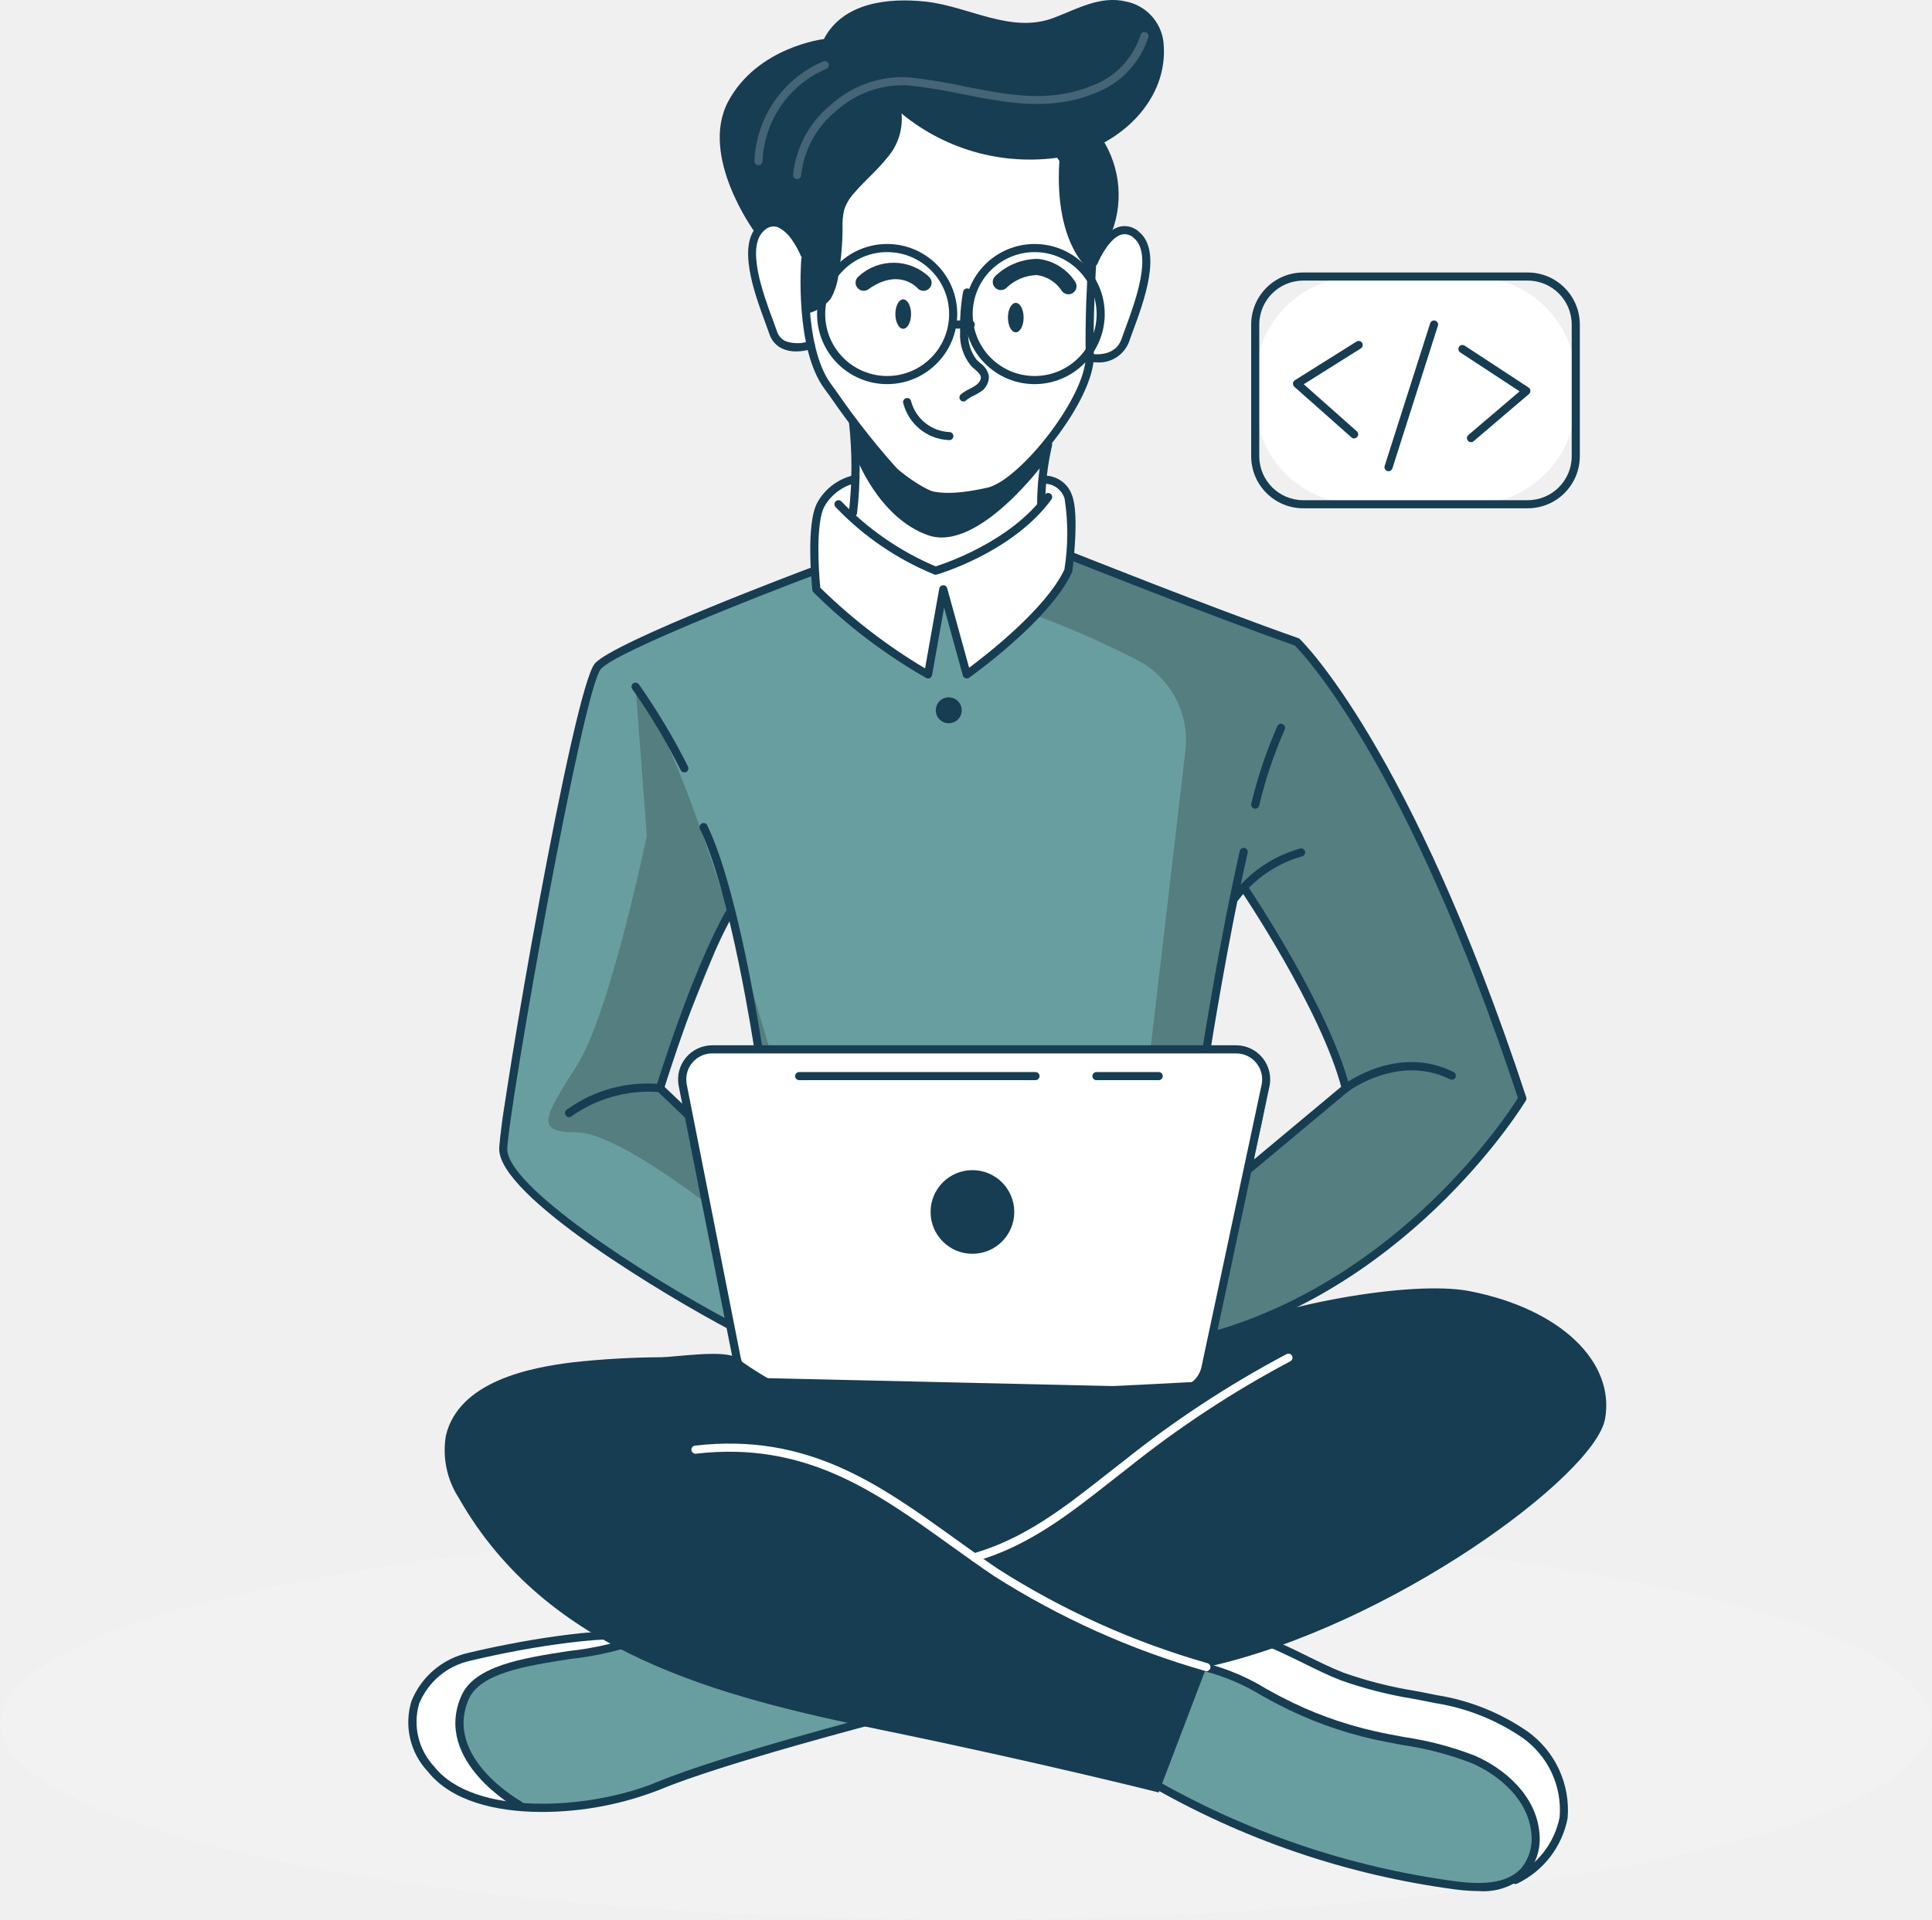
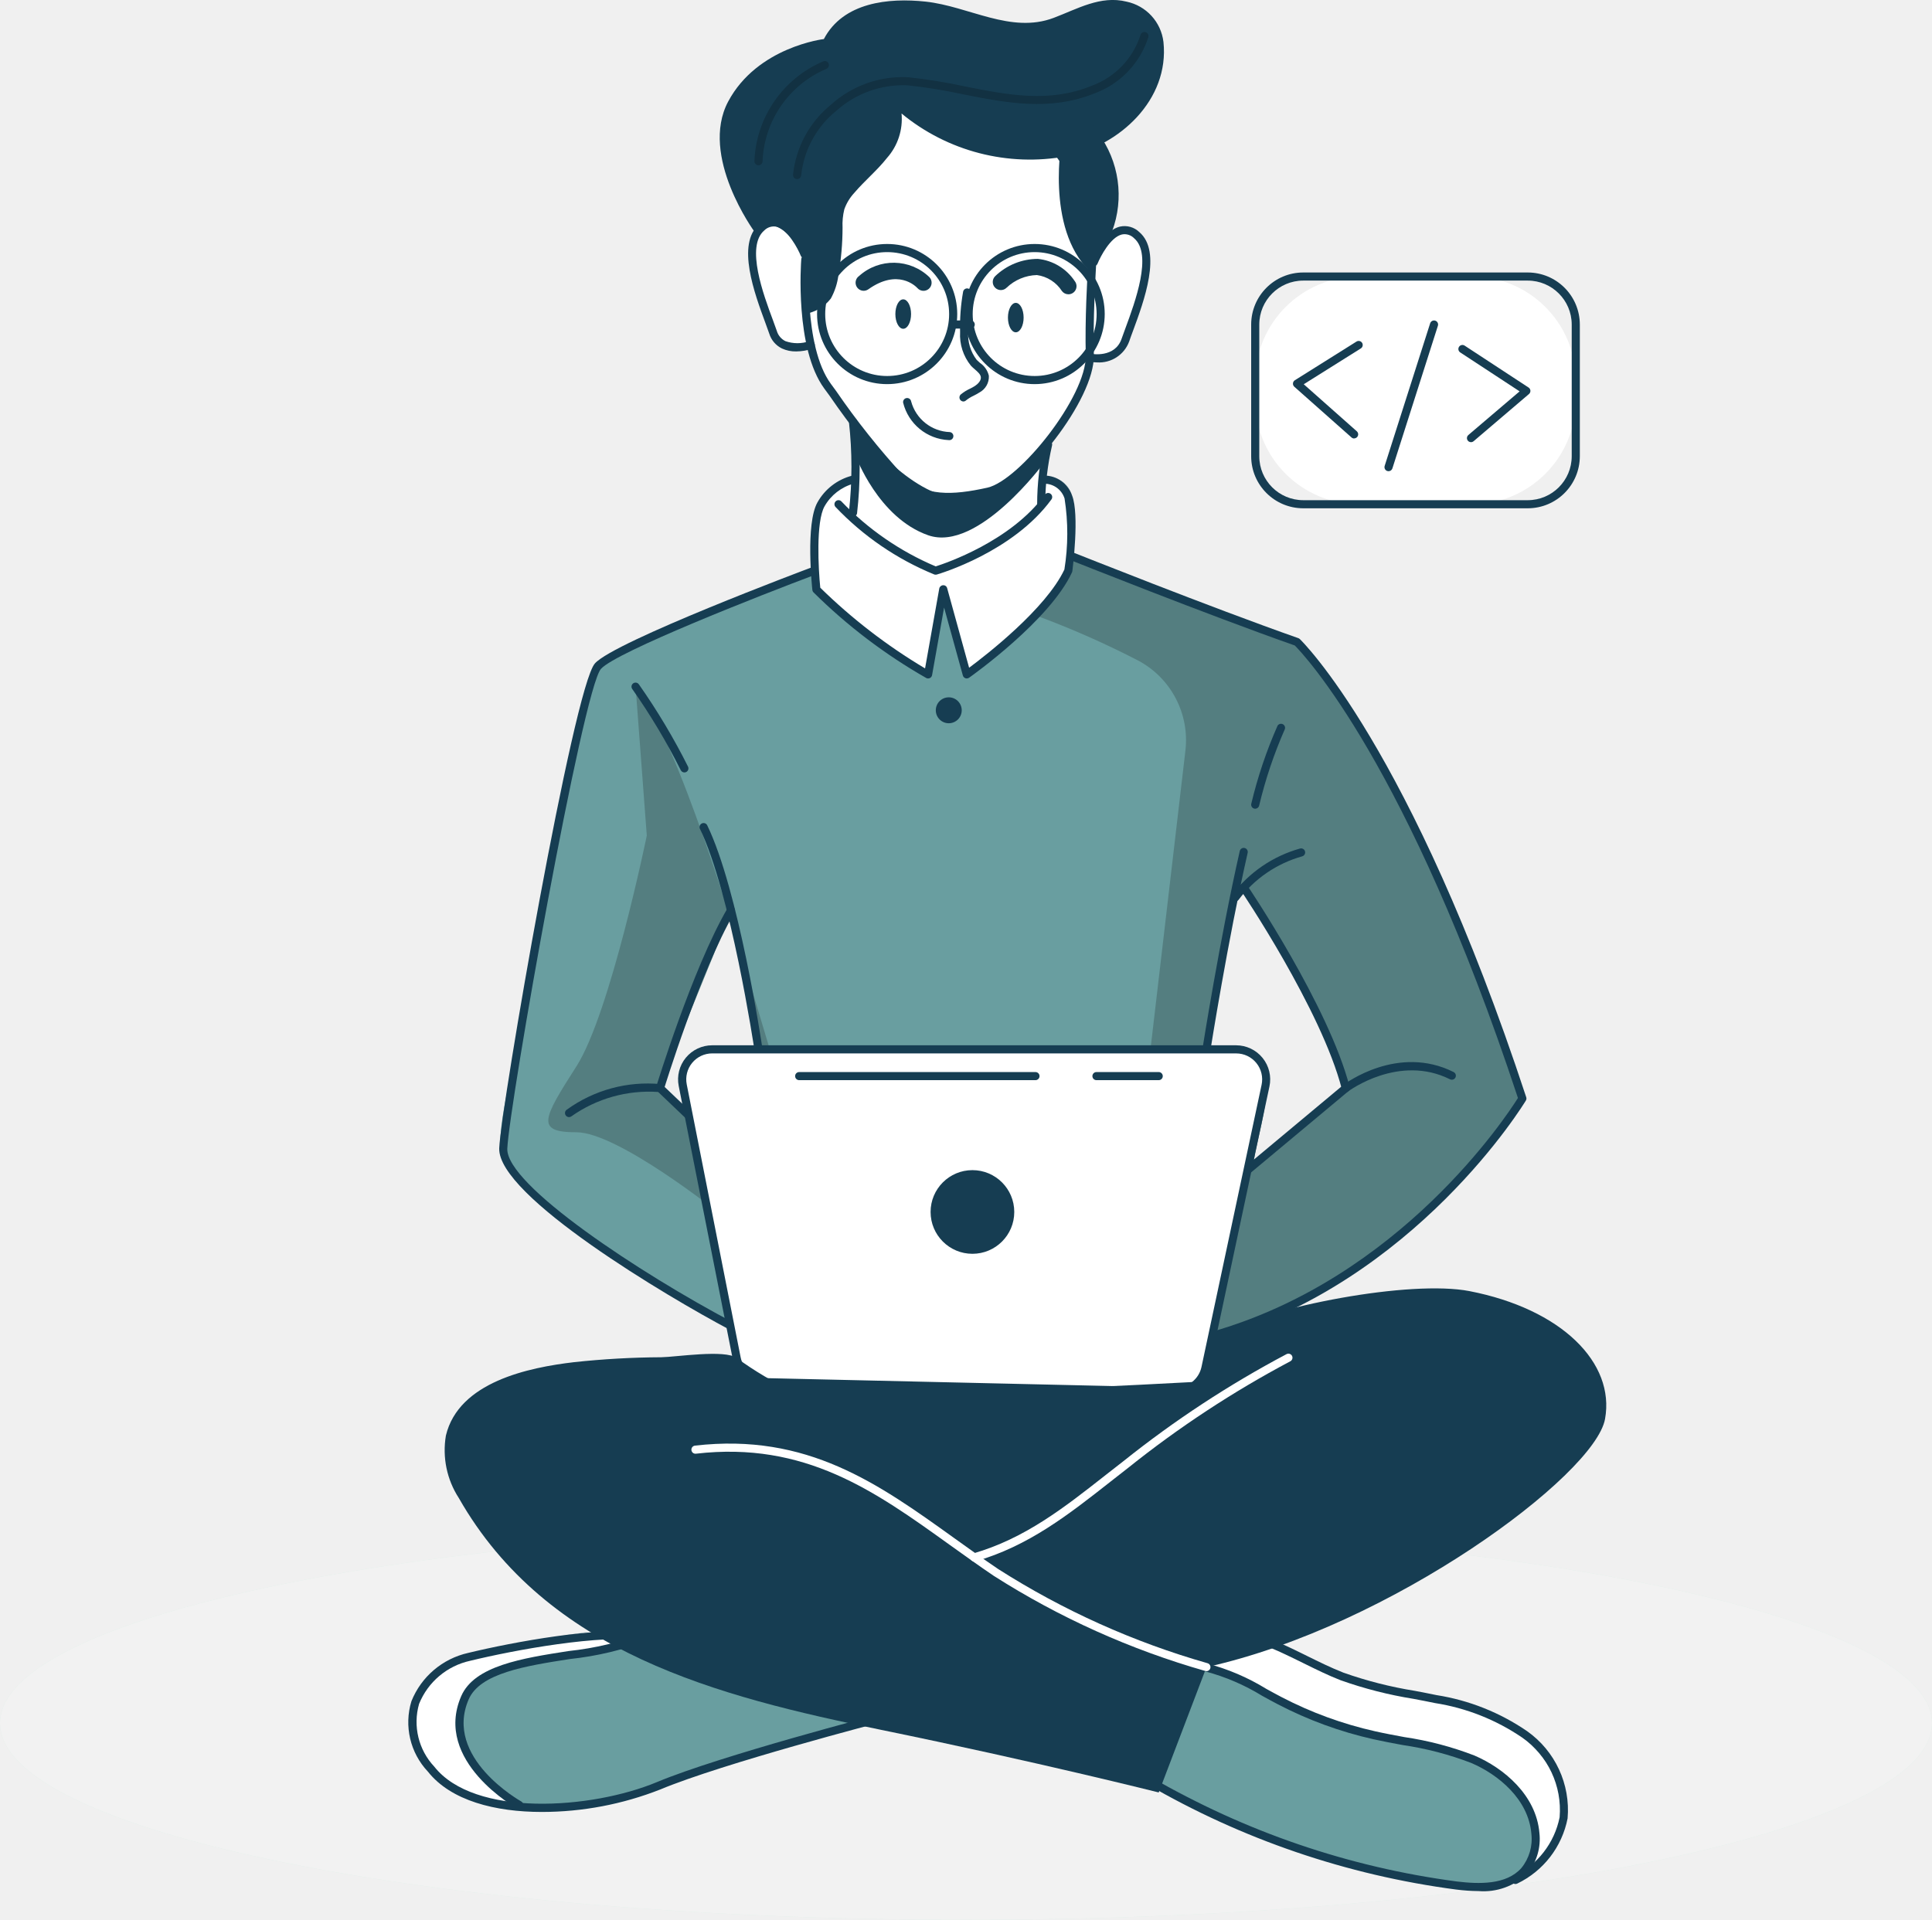
<svg xmlns="http://www.w3.org/2000/svg" viewBox="0 0 110.129 109.458">
  <defs>
-     <style>.codera{opacity:0.15;}.coderb{fill:#5ae4a7;}.coderc,.codere,.h{fill:#fff;}.c{opacity:0.5;}.coderd{fill:#699ea0;}.f{fill:#163d52;}.g,.h{opacity:0.2;}</style>
+     <style>.coa{opacity:0.15;}.cob{fill:#5ae4a7;}.coderc,.codere,.h{fill:#fff;}.c{opacity:0.5;}.coderd{fill:#699ea0;}.cof{fill:#163d52;}.cg,.coh{opacity:0.2;}</style>
  </defs>
  <g transform="translate(-66.791 -78.746)">
-     <g class="codera" transform="translate(66.791 165.779)">
-       <ellipse class="coderb" cx="55.064" cy="11.213" rx="55.064" ry="11.213" />
+     <g class="coa" transform="translate(66.791 165.779)">
+       <ellipse class="cob" cx="55.064" cy="11.213" rx="55.064" ry="11.213" />
      <ellipse class="coderc" cx="55.064" cy="11.213" rx="55.064" ry="11.213" />
    </g>
    <g transform="translate(90.055 78.746)">
      <path class="coderd" d="M414.949,491.858s-12.149,3.484-13.845,4.085c-1.544.546-5.726,2.01-8.864,1.558a6.8,6.8,0,0,1-.9-.194c-3.179-.947-4.608-1.83-5.023-3.831s1.165-3.471,2.69-4.413,9.8-1.927,9.8-1.927l2,.587h0Z" transform="translate(-386.086 -394.422)" />
      <path class="codere" d="M392.24,497.5a6.8,6.8,0,0,1-.9-.194c-3.179-.947-4.608-1.83-5.023-3.831s1.165-3.471,2.69-4.413,9.8-1.927,9.8-1.927l2,.587c-1.807.832-8.545,1.294-10.014,2.14s-2.182,2.44-1.313,4.594A8.368,8.368,0,0,0,392.24,497.5Z" transform="translate(-386.086 -394.422)" />
-       <path class="f" d="M393.679,497.787c-2.658,0-5.185-.638-6.5-2.3a4.1,4.1,0,0,1-.939-4.012,4.555,4.555,0,0,1,3.241-2.757c2.522-.611,7.515-1.545,10.233-1.168a.231.231,0,0,1-.064.458c-2.647-.368-7.57.555-10.06,1.16a4.081,4.081,0,0,0-2.914,2.459,3.727,3.727,0,0,0,.866,3.575c2.273,2.885,8.933,2.454,12.709.876,3.592-1.5,12.683-3.864,12.774-3.888a.231.231,0,0,1,.115.448c-.09.023-9.149,2.377-12.711,3.866A18.473,18.473,0,0,1,393.679,497.787Z" transform="translate(-386.052 -394.479)" />
-       <path class="f" d="M392.952,497.64a.233.233,0,0,1-.111-.028c-.048-.026-4.809-2.69-3.2-6.408.751-1.736,3.476-2.161,6.111-2.572a17.677,17.677,0,0,0,4.4-1.047.231.231,0,1,1,.2.418,17.929,17.929,0,0,1-4.527,1.085c-2.511.392-5.109.8-5.758,2.3-1.439,3.333,2.956,5.795,3,5.82a.231.231,0,0,1-.112.433Z" transform="translate(-386.616 -394.497)" />
+       <path class="cof" d="M393.679,497.787c-2.658,0-5.185-.638-6.5-2.3a4.1,4.1,0,0,1-.939-4.012,4.555,4.555,0,0,1,3.241-2.757c2.522-.611,7.515-1.545,10.233-1.168a.231.231,0,0,1-.064.458c-2.647-.368-7.57.555-10.06,1.16a4.081,4.081,0,0,0-2.914,2.459,3.727,3.727,0,0,0,.866,3.575c2.273,2.885,8.933,2.454,12.709.876,3.592-1.5,12.683-3.864,12.774-3.888a.231.231,0,0,1,.115.448c-.09.023-9.149,2.377-12.711,3.866A18.473,18.473,0,0,1,393.679,497.787Z" transform="translate(-386.052 -394.479)" />
+       <path class="cof" d="M392.952,497.64a.233.233,0,0,1-.111-.028c-.048-.026-4.809-2.69-3.2-6.408.751-1.736,3.476-2.161,6.111-2.572a17.677,17.677,0,0,0,4.4-1.047.231.231,0,1,1,.2.418,17.929,17.929,0,0,1-4.527,1.085c-2.511.392-5.109.8-5.758,2.3-1.439,3.333,2.956,5.795,3,5.82a.231.231,0,0,1-.112.433Z" transform="translate(-386.616 -394.497)" />
      <path class="coderd" d="M460.413,498.016a3.853,3.853,0,0,1-1.821,3.175,7.122,7.122,0,0,1-3.735.771c-4.261-.055-12.269-3.1-12.269-3.1l-7.5-4.145,3.9-6.174,1.067-1.692,2.759.619s2.284,1.294,4.58,2.325,7.87,1.248,9.835,2.837S460.625,495.945,460.413,498.016Z" transform="translate(-394.546 -394.373)" />
      <path class="codere" d="M461.23,498.016a3.853,3.853,0,0,1-1.821,3.175,5.618,5.618,0,0,0-.213-3.744c-.832-1.881-3.563-3.54-7.149-3.817a19.257,19.257,0,0,1-7.768-2.7c-1.123-.582-3.489-1.853-4.474-2.384l1.067-1.692,2.759.619s2.284,1.294,4.58,2.325,7.87,1.248,9.834,2.837S461.443,495.945,461.23,498.016Z" transform="translate(-395.363 -394.373)" />
-       <path class="f" d="M455.7,502.666a10.682,10.682,0,0,1-1.283-.088,47.349,47.349,0,0,1-17.643-6.026.231.231,0,0,1,.23-.4,46.9,46.9,0,0,0,17.468,5.968c1.255.15,2.806.2,3.666-.764a2.616,2.616,0,0,0,.572-1.969c-.168-1.955-1.877-3.36-3.42-4.023a18.267,18.267,0,0,0-3.906-1.023c-.551-.1-1.12-.208-1.677-.332a22.424,22.424,0,0,1-5.462-2c-.292-.152-.582-.312-.872-.471a12.151,12.151,0,0,0-3.232-1.391,3.637,3.637,0,0,0-3.831,1.267.231.231,0,0,1-.394-.241,4.045,4.045,0,0,1,4.321-1.477,12.491,12.491,0,0,1,3.359,1.438c.288.158.575.316.864.467a21.951,21.951,0,0,0,5.35,1.956c.547.123,1.113.228,1.659.329a18.574,18.574,0,0,1,4,1.053c1.667.716,3.514,2.25,3.7,4.408a3.081,3.081,0,0,1-.688,2.317A3.575,3.575,0,0,1,455.7,502.666Z" transform="translate(-394.683 -394.847)" />
-       <path class="f" d="M458.616,501.871a.231.231,0,0,1-.106-.437,4.773,4.773,0,0,0,2.621-3.372A5.038,5.038,0,0,0,459,493.524a12.173,12.173,0,0,0-4.979-1.971c-.408-.085-.817-.164-1.226-.241a23.5,23.5,0,0,1-4.155-1.062c-.708-.276-1.42-.628-2.108-.968-1.943-.959-3.777-1.866-5.7-1.356a.228.228,0,0,1-.282-.164.231.231,0,0,1,.164-.283c2.086-.552,4.086.433,6.019,1.388.68.336,1.383.682,2.072.952a23.254,23.254,0,0,0,4.074,1.038c.412.078.823.157,1.233.243a12.574,12.574,0,0,1,5.167,2.057,5.506,5.506,0,0,1,2.306,4.973,5.242,5.242,0,0,1-2.867,3.715A.235.235,0,0,1,458.616,501.871Z" transform="translate(-395.492 -394.454)" />
+       <path class="cof" d="M455.7,502.666a10.682,10.682,0,0,1-1.283-.088,47.349,47.349,0,0,1-17.643-6.026.231.231,0,0,1,.23-.4,46.9,46.9,0,0,0,17.468,5.968c1.255.15,2.806.2,3.666-.764a2.616,2.616,0,0,0,.572-1.969c-.168-1.955-1.877-3.36-3.42-4.023a18.267,18.267,0,0,0-3.906-1.023c-.551-.1-1.12-.208-1.677-.332a22.424,22.424,0,0,1-5.462-2c-.292-.152-.582-.312-.872-.471a12.151,12.151,0,0,0-3.232-1.391,3.637,3.637,0,0,0-3.831,1.267.231.231,0,0,1-.394-.241,4.045,4.045,0,0,1,4.321-1.477,12.491,12.491,0,0,1,3.359,1.438c.288.158.575.316.864.467a21.951,21.951,0,0,0,5.35,1.956c.547.123,1.113.228,1.659.329a18.574,18.574,0,0,1,4,1.053c1.667.716,3.514,2.25,3.7,4.408a3.081,3.081,0,0,1-.688,2.317A3.575,3.575,0,0,1,455.7,502.666Z" transform="translate(-394.683 -394.847)" />
+       <path class="cof" d="M458.616,501.871a.231.231,0,0,1-.106-.437,4.773,4.773,0,0,0,2.621-3.372A5.038,5.038,0,0,0,459,493.524a12.173,12.173,0,0,0-4.979-1.971c-.408-.085-.817-.164-1.226-.241a23.5,23.5,0,0,1-4.155-1.062c-.708-.276-1.42-.628-2.108-.968-1.943-.959-3.777-1.866-5.7-1.356a.228.228,0,0,1-.282-.164.231.231,0,0,1,.164-.283c2.086-.552,4.086.433,6.019,1.388.68.336,1.383.682,2.072.952a23.254,23.254,0,0,0,4.074,1.038c.412.078.823.157,1.233.243a12.574,12.574,0,0,1,5.167,2.057,5.506,5.506,0,0,1,2.306,4.973,5.242,5.242,0,0,1-2.867,3.715A.235.235,0,0,1,458.616,501.871Z" transform="translate(-395.492 -394.454)" />
      <path class="coderd" d="M437.82,417.125,425.13,412.3l-.157-.06s.046-.337.083-.828c.079-1.012.12-2.661-.356-3.221-.707-.827-2.713-.134-4.667-1.03s-5.573.707-5.573.707-2.611-.48-3.762,1.4a10.223,10.223,0,0,0-.384,3.785s-.083.032-.241.088c-1.511.563-9.737,3.66-11.48,4.9-1.922,1.363-4.048,15.343-4.732,19.447s-1.9,7.8-1.28,9.219,9.456,8.216,14.539,9.973,23.121,1.243,23.121,1.243.3-.078.818-.245c3.05-.98,13.873-5.014,19.613-14.53C450.672,443.153,445.113,424.917,437.82,417.125Zm-34.286,23.514c-.933.661-.435,3.226-.435,3.226l-1.59-1.4,3.988-9.806,1.7,7.528S404.468,439.982,403.534,440.639Zm31.906,6.23c-.439.227,1.262-4.488.453-5.555s-3.231-.966-3.231-.966l.208-1.29c.027-.143,1.437-7.371,1.437-7.371l.476-.569s4.936,8.462,5.818,11.443C440.6,442.561,435.223,446.869,435.441,446.869Z" transform="translate(-387.154 -380.521)" />
      <path class="codere" d="M416.85,382.275l-6.55,6.954s-.9.8-.544,2.816,1.195,3.75,1.826,3.884a8.933,8.933,0,0,0,1.516.136,27.076,27.076,0,0,0,2.4,4.238,53.283,53.283,0,0,1,.162,6,10.477,10.477,0,0,0,4.57,2.317c2.217.261,5.641-3.134,5.641-3.134l.848-4.157a23.368,23.368,0,0,0,2.146-3.863c.137-.812,1.056-.6,1.507-1a7.651,7.651,0,0,0,1.668-3.885c.173-1.692.184-3.637-1.782-3.066-1.7-.458-.637-4.059-.637-4.059l-2.993-2.642Z" transform="translate(-390.144 -376.258)" />
      <path class="coderc" d="M428.83,412.3a6.679,6.679,0,0,1-.337.757c-1.081,2.038-5.791,5.921-5.791,5.921l-1.423-4.377-.781,4.377c-1.571-.685-6.364-4.839-6.364-4.839s-.162-.388-.36-.993c.157-.056.241-.088.241-.088a10.224,10.224,0,0,1,.384-3.785c1.151-1.885,3.762-1.4,3.762-1.4s3.618-1.6,5.573-.707,3.96.2,4.667,1.03.273,4.049.273,4.049Z" transform="translate(-390.854 -380.521)" />
-       <path class="g" d="M444.211,418.073l-12.69-4.829-.157-.06s.046-.337.083-.828L431.184,414l-1.876,2.551a51.4,51.4,0,0,1,5.855,2.581,5.141,5.141,0,0,1,2.69,5.129l-2.339,20-.957,11.359,2.893,3c3.05-.98,13.873-5.014,19.613-14.53C457.064,444.1,451.5,425.865,444.211,418.073Zm-2.379,29.743c-.439.227,1.262-4.488.453-5.555s-3.231-.966-3.231-.966l.208-1.29c.027-.143,1.437-7.371,1.437-7.371l.476-.569s4.936,8.462,5.818,11.443C446.994,443.509,441.615,447.816,441.832,447.816Z" transform="translate(-393.545 -381.469)" />
-       <path class="g" d="M408.631,443.994l-1.974-6.594s-3.538-12.068-5.964-15.043l.638,8.486s-2.082,10.139-4.009,13.152-2.343,3.762,0,3.762,8.041,4.543,8.041,4.543l-.439-3.79Zm-4.959,2.551-1.59-1.4,3.988-9.806,1.7,7.528s-2.731-.2-3.664.453S403.672,446.545,403.672,446.545Z" transform="translate(-387.726 -383.201)" />
-       <path class="f" d="M416.669,409.443a.215.215,0,0,1-.05-.006.231.231,0,0,1-.175-.276,23.146,23.146,0,0,0,0-5.106.231.231,0,0,1,.46-.047,23.052,23.052,0,0,1,0,5.255A.231.231,0,0,1,416.669,409.443Z" transform="translate(-391.315 -379.987)" />
-       <path class="f" d="M429.652,409.24a.232.232,0,0,1-.232-.229,15.32,15.32,0,0,1,.4-3.455.231.231,0,1,1,.448.112,15.144,15.144,0,0,0-.389,3.339.231.231,0,0,1-.228.234Z" transform="translate(-393.564 -380.261)" />
-       <path class="f" d="M421.521,405.333a3.778,3.778,0,0,1-2.841-1.09,43.749,43.749,0,0,1-3.917-4.914l-.3-.409c-1.687-2.3-1.329-7.175-1.313-7.382a.228.228,0,0,1,.248-.212.23.23,0,0,1,.212.248c0,.049-.36,4.906,1.224,7.072l.3.409a43.465,43.465,0,0,0,3.87,4.86c1.162,1.162,2.739,1.1,4.751.655,1.832-.408,5.665-5.214,5.611-7.548-.047-2.069.071-4.176.175-6.035l.046-.823c.1-1.929-1.97-4.561-1.992-4.588a.231.231,0,1,1,.362-.288c.089.113,2.2,2.8,2.091,4.9l-.046.825c-.1,1.85-.222,3.947-.175,6,.06,2.542-3.969,7.564-5.973,8.01A11.018,11.018,0,0,1,421.521,405.333Z" transform="translate(-390.739 -376.765)" />
-       <path class="f" d="M424.294,401.335a.229.229,0,0,1-.174-.079.231.231,0,0,1,.022-.326,2.409,2.409,0,0,1,.516-.322c.1-.05.2-.1.287-.159.172-.111.364-.31.337-.508-.022-.162-.174-.293-.35-.446-.074-.064-.148-.128-.214-.2a2.78,2.78,0,0,1-.618-1.916,11.415,11.415,0,0,1,.171-2.3.231.231,0,0,1,.456.08,10.992,10.992,0,0,0-.165,2.2,2.378,2.378,0,0,0,.486,1.606c.057.058.121.114.186.17a1.218,1.218,0,0,1,.506.734,1.018,1.018,0,0,1-.547.957c-.1.067-.214.124-.325.181a2.117,2.117,0,0,0-.423.26A.23.23,0,0,1,424.294,401.335Z" transform="translate(-392.636 -378.444)" />
-       <path class="f" d="M422.808,404.843l-.036,0a2.809,2.809,0,0,1-2.592-2.132.231.231,0,0,1,.457-.072,2.368,2.368,0,0,0,2.206,1.747.231.231,0,0,1-.036.46Z" transform="translate(-391.963 -379.751)" />
-       <path class="f" d="M420.54,396.479c0,.464-.2.839-.447.839s-.448-.375-.448-.839.2-.839.448-.839S420.54,396.016,420.54,396.479Z" transform="translate(-391.871 -378.573)" />
-       <path class="f" d="M428.3,396.723c0,.463-.2.839-.447.839s-.447-.376-.447-.839.2-.839.447-.839S428.3,396.26,428.3,396.723Z" transform="translate(-393.215 -378.616)" />
-       <path class="f" d="M430.674,394.868a.461.461,0,0,1-.369-.183,2.02,2.02,0,0,0-1.43-.914,2.6,2.6,0,0,0-1.726.722.462.462,0,0,1-.653-.655,3.507,3.507,0,0,1,2.437-.989,2.89,2.89,0,0,1,2.108,1.277.462.462,0,0,1-.368.742Z" transform="translate(-393.035 -378.089)" />
-       <path class="f" d="M417.365,394.719a.462.462,0,0,1-.269-.838,2.941,2.941,0,0,1,4.022.069.462.462,0,0,1-.688.618c-.112-.121-1.122-1.125-2.8.066A.461.461,0,0,1,417.365,394.719Z" transform="translate(-391.396 -378.14)" />
-       <path class="f" d="M416.879,406.034s1.277,3.521,4.13,4.519,6.641-4.183,6.641-4.183l-.2-.674s-2.482,3.224-5.243,2.675-5.491-4.29-5.491-4.29Z" transform="translate(-391.364 -380.035)" />
-       <path class="f" d="M412.233,397.643a1.852,1.852,0,0,1-.811-.168,1.4,1.4,0,0,1-.725-.848c-.057-.166-.131-.368-.216-.6-.623-1.687-1.668-4.511-.362-5.63a1.2,1.2,0,0,1,1.106-.314c1.011.246,1.678,1.869,1.7,1.938a.231.231,0,0,1-.428.173c-.165-.408-.738-1.5-1.387-1.663a.768.768,0,0,0-.7.217c-1.062.909-.049,3.648.5,5.119.085.232.161.437.219.607a.947.947,0,0,0,.489.582,2.052,2.052,0,0,0,1.367,0,.231.231,0,0,1,.154.437A3.018,3.018,0,0,1,412.233,397.643Z" transform="translate(-390.112 -377.606)" />
-       <path class="f" d="M433.408,398.36a2.309,2.309,0,0,1-.451-.042.231.231,0,0,1-.181-.272.226.226,0,0,1,.272-.181c.056.012,1.388.26,1.768-.855.058-.17.134-.376.22-.607.544-1.471,1.556-4.209.494-5.119a.758.758,0,0,0-.7-.217c-.65.158-1.22,1.253-1.386,1.663a.231.231,0,0,1-.429-.174c.028-.069.695-1.692,1.706-1.938a1.209,1.209,0,0,1,1.106.314c1.306,1.119.262,3.943-.362,5.63-.084.227-.159.428-.216.6A1.829,1.829,0,0,1,433.408,398.36Z" transform="translate(-394.145 -377.698)" />
-       <path class="f" d="M412.376,392.9a2.357,2.357,0,0,0,1.492-.881,3.709,3.709,0,0,0,.433-1.338,16.005,16.005,0,0,0,.236-2.7,3.626,3.626,0,0,1,.1-1.05A2.7,2.7,0,0,1,415.2,386c.594-.7,1.308-1.283,1.872-2a3.341,3.341,0,0,0,.827-2.532,11.5,11.5,0,0,0,9.415,2.435c2.993-.586,5.865-3.213,5.515-6.513a2.67,2.67,0,0,0-2.108-2.3c-1.48-.368-2.809.421-4.15.926-2.443.922-4.834-.661-7.3-.927-2.112-.227-4.7.036-5.8,2.135,0,0-3.792.445-5.453,3.56s1.5,7.427,1.5,7.427,1.271-1.539,2.9,1.576Z" transform="translate(-389.773 -374.997)" />
-       <path class="f" d="M431.1,384.242s-.981,5.11,1.578,7.585a5.326,5.326,0,0,1,1.128-1.912,5.923,5.923,0,0,0-.448-5.673C431.489,381.268,431.1,384.242,431.1,384.242Z" transform="translate(-393.824 -376.37)" />
-       <path class="h" d="M412.822,385.589h-.016a.231.231,0,0,1-.215-.246,5.939,5.939,0,0,1,2.168-4,6.091,6.091,0,0,1,4.4-1.558,30.192,30.192,0,0,1,3.195.516c2.485.494,4.832.96,7.257-.028a4.567,4.567,0,0,0,2.785-2.894.231.231,0,1,1,.446.12,5.028,5.028,0,0,1-3.057,3.2c-2.554,1.04-5.08.538-7.522.053a29.751,29.751,0,0,0-3.146-.508,5.7,5.7,0,0,0-4.055,1.449,5.473,5.473,0,0,0-2.008,3.682A.231.231,0,0,1,412.822,385.589Z" transform="translate(-390.649 -375.38)" />
-       <path class="h" d="M410.153,385.15h0a.231.231,0,0,1-.226-.236,6.454,6.454,0,0,1,3.928-5.69.231.231,0,1,1,.174.428,5.98,5.98,0,0,0-3.639,5.272A.232.232,0,0,1,410.153,385.15Z" transform="translate(-390.187 -375.727)" />
-       <path class="f" d="M421.21,413.651a.227.227,0,0,1-.082-.015,16.276,16.276,0,0,1-5.622-3.846.231.231,0,1,1,.342-.311,16.149,16.149,0,0,0,5.369,3.7c.566-.179,4.284-1.435,6.223-4.091a.231.231,0,1,1,.374.273c-2.187,2.995-6.364,4.233-6.54,4.284A.247.247,0,0,1,421.21,413.651Z" transform="translate(-391.144 -380.886)" />
-       <path class="f" d="M418.242,399.813a3.995,3.995,0,1,1,3.995-4A4,4,0,0,1,418.242,399.813Zm0-7.527a3.532,3.532,0,1,0,3.533,3.532A3.536,3.536,0,0,0,418.242,392.286Z" transform="translate(-390.936 -377.912)" />
-       <path class="f" d="M428.412,399.813a3.995,3.995,0,1,1,3.994-4A4,4,0,0,1,428.412,399.813Zm0-7.527a3.532,3.532,0,1,0,3.532,3.532A3.536,3.536,0,0,0,428.412,392.286Z" transform="translate(-392.698 -377.912)" />
-       <path class="f" d="M422.7,419.36a.234.234,0,0,1-.078-.014.23.23,0,0,1-.145-.156l-1.069-3.873-.685,3.853a.231.231,0,0,1-.122.166.233.233,0,0,1-.207,0,30.781,30.781,0,0,1-6.427-4.881.233.233,0,0,1-.068-.14c-.017-.154-.4-3.78.293-5a3.17,3.17,0,0,1,1.965-1.516.231.231,0,1,1,.093.453,2.753,2.753,0,0,0-1.656,1.291c-.5.885-.353,3.573-.244,4.643a31.63,31.63,0,0,0,5.973,4.6l.809-4.551a.232.232,0,0,1,.217-.19.222.222,0,0,1,.234.169l1.251,4.535c.98-.728,4.373-3.358,5.431-5.6a12.892,12.892,0,0,0,.01-4.049,1.208,1.208,0,0,0-1.129-.844.254.254,0,0,1-.24-.222.229.229,0,0,1,.218-.24,1.664,1.664,0,0,1,1.58,1.135c.427,1.081.031,4.182.015,4.313a.247.247,0,0,1-.02.068c-1.267,2.735-5.679,5.876-5.866,6.008A.232.232,0,0,1,422.7,419.36Z" transform="translate(-390.856 -380.678)" />
-       <path class="f" d="M409.5,444.887a.231.231,0,0,1-.228-.2c-.013-.089-1.358-9.012-3.111-12.612a.231.231,0,0,1,.416-.2c1.784,3.664,3.1,12.378,3.152,12.746a.231.231,0,0,1-.2.262A.161.161,0,0,1,409.5,444.887Z" transform="translate(-389.531 -384.827)" />
-       <path class="f" d="M404.47,427.193a.232.232,0,0,1-.209-.131,36.559,36.559,0,0,0-2.761-4.62.231.231,0,1,1,.376-.268,37.035,37.035,0,0,1,2.8,4.689.231.231,0,0,1-.109.308A.225.225,0,0,1,404.47,427.193Z" transform="translate(-388.72 -383.153)" />
-       <path class="f" d="M444.408,429.749a.242.242,0,0,1-.059-.007.231.231,0,0,1-.165-.282,25.921,25.921,0,0,1,1.494-4.439.231.231,0,0,1,.415.2,25.472,25.472,0,0,0-1.462,4.352A.232.232,0,0,1,444.408,429.749Z" transform="translate(-396.121 -383.64)" />
-       <path class="f" d="M441.048,445.184a.173.173,0,0,1-.036,0,.231.231,0,0,1-.193-.264c.01-.062.984-6.24,2.126-11.276a.231.231,0,0,1,.451.1c-1.139,5.023-2.111,11.185-2.121,11.246A.232.232,0,0,1,441.048,445.184Z" transform="translate(-395.539 -385.124)" />
-       <path class="f" d="M443.037,436.527a.231.231,0,0,1-.185-.37,7.314,7.314,0,0,1,3.869-2.646.231.231,0,1,1,.124.445,6.85,6.85,0,0,0-3.624,2.478A.231.231,0,0,1,443.037,436.527Z" transform="translate(-395.883 -385.132)" />
-       <path class="f" d="M439.765,457.99a.231.231,0,0,1-.064-.454c10.792-3.06,16.858-12.332,17.49-13.34-6.284-19.049-12.223-25.3-12.721-25.8-4.988-1.755-12.73-4.846-12.808-4.876a.231.231,0,0,1,.172-.429c.078.031,7.862,3.138,12.839,4.887a.238.238,0,0,1,.082.05c.062.059,6.319,6.1,12.908,26.124a.226.226,0,0,1-.021.19c-.061.1-6.274,10.364-17.815,13.638A.235.235,0,0,1,439.765,457.99Z" transform="translate(-393.928 -381.594)" />
-       <path class="f" d="M443.879,454.63a.231.231,0,0,1-.148-.408l5.6-4.674c.134-.1,3.123-2.327,6.293-.741a.231.231,0,1,1-.207.413c-2.911-1.455-5.769.666-5.8.689l-5.59,4.667A.227.227,0,0,1,443.879,454.63Z" transform="translate(-396.029 -387.685)" />
-       <path class="f" d="M449.431,447.822a.231.231,0,0,1-.223-.174c-1.162-4.528-5.737-11.3-5.783-11.368a.231.231,0,1,1,.383-.26c.046.069,4.667,6.908,5.848,11.514a.231.231,0,0,1-.224.289Z" transform="translate(-395.983 -385.55)" />
-       <path class="f" d="M403.922,451.771a.234.234,0,0,1-.16-.064l-1.584-1.511a7.669,7.669,0,0,0-4.952,1.394.231.231,0,1,1-.257-.384,7.847,7.847,0,0,1,5.353-1.457.227.227,0,0,1,.12.06l1.639,1.562a.23.23,0,0,1,.007.327A.227.227,0,0,1,403.922,451.771Z" transform="translate(-387.925 -387.938)" />
-       <path class="f" d="M403.37,448.1a.239.239,0,0,1-.067-.01.232.232,0,0,1-.154-.289c.021-.068,2.066-6.75,4.064-10.183a.231.231,0,1,1,.4.231c-1.97,3.388-4,10.02-4.021,10.086A.232.232,0,0,1,403.37,448.1Z" transform="translate(-389.012 -385.824)" />
-       <path class="f" d="M405.541,457.584a.237.237,0,0,1-.107-.026c-3.433-1.815-13.207-7.605-13.1-10.328.1-2.37,4.228-26.274,5.456-27.642,1.126-1.255,11.963-5.331,12.424-5.5a.231.231,0,0,1,.163.432c-3.11,1.167-11.371,4.408-12.243,5.38-1.033,1.15-5.236,24.85-5.339,27.353-.084,2.076,7.617,7.135,12.85,9.9a.231.231,0,0,1-.108.436Z" transform="translate(-387.141 -381.765)" />
+       <path class="cg" d="M444.211,418.073l-12.69-4.829-.157-.06s.046-.337.083-.828L431.184,414l-1.876,2.551a51.4,51.4,0,0,1,5.855,2.581,5.141,5.141,0,0,1,2.69,5.129l-2.339,20-.957,11.359,2.893,3c3.05-.98,13.873-5.014,19.613-14.53C457.064,444.1,451.5,425.865,444.211,418.073Zm-2.379,29.743c-.439.227,1.262-4.488.453-5.555s-3.231-.966-3.231-.966l.208-1.29c.027-.143,1.437-7.371,1.437-7.371l.476-.569s4.936,8.462,5.818,11.443C446.994,443.509,441.615,447.816,441.832,447.816Z" transform="translate(-393.545 -381.469)" />
+       <path class="cg" d="M408.631,443.994l-1.974-6.594s-3.538-12.068-5.964-15.043l.638,8.486s-2.082,10.139-4.009,13.152-2.343,3.762,0,3.762,8.041,4.543,8.041,4.543l-.439-3.79Zm-4.959,2.551-1.59-1.4,3.988-9.806,1.7,7.528s-2.731-.2-3.664.453S403.672,446.545,403.672,446.545Z" transform="translate(-387.726 -383.201)" />
+       <path class="cof" d="M416.669,409.443a.215.215,0,0,1-.05-.006.231.231,0,0,1-.175-.276,23.146,23.146,0,0,0,0-5.106.231.231,0,0,1,.46-.047,23.052,23.052,0,0,1,0,5.255A.231.231,0,0,1,416.669,409.443Z" transform="translate(-391.315 -379.987)" />
+       <path class="cof" d="M429.652,409.24a.232.232,0,0,1-.232-.229,15.32,15.32,0,0,1,.4-3.455.231.231,0,1,1,.448.112,15.144,15.144,0,0,0-.389,3.339.231.231,0,0,1-.228.234Z" transform="translate(-393.564 -380.261)" />
+       <path class="cof" d="M421.521,405.333a3.778,3.778,0,0,1-2.841-1.09,43.749,43.749,0,0,1-3.917-4.914l-.3-.409c-1.687-2.3-1.329-7.175-1.313-7.382a.228.228,0,0,1,.248-.212.23.23,0,0,1,.212.248c0,.049-.36,4.906,1.224,7.072l.3.409a43.465,43.465,0,0,0,3.87,4.86c1.162,1.162,2.739,1.1,4.751.655,1.832-.408,5.665-5.214,5.611-7.548-.047-2.069.071-4.176.175-6.035l.046-.823c.1-1.929-1.97-4.561-1.992-4.588a.231.231,0,1,1,.362-.288c.089.113,2.2,2.8,2.091,4.9l-.046.825c-.1,1.85-.222,3.947-.175,6,.06,2.542-3.969,7.564-5.973,8.01A11.018,11.018,0,0,1,421.521,405.333Z" transform="translate(-390.739 -376.765)" />
+       <path class="cof" d="M424.294,401.335a.229.229,0,0,1-.174-.079.231.231,0,0,1,.022-.326,2.409,2.409,0,0,1,.516-.322c.1-.05.2-.1.287-.159.172-.111.364-.31.337-.508-.022-.162-.174-.293-.35-.446-.074-.064-.148-.128-.214-.2a2.78,2.78,0,0,1-.618-1.916,11.415,11.415,0,0,1,.171-2.3.231.231,0,0,1,.456.08,10.992,10.992,0,0,0-.165,2.2,2.378,2.378,0,0,0,.486,1.606c.057.058.121.114.186.17a1.218,1.218,0,0,1,.506.734,1.018,1.018,0,0,1-.547.957c-.1.067-.214.124-.325.181a2.117,2.117,0,0,0-.423.26A.23.23,0,0,1,424.294,401.335Z" transform="translate(-392.636 -378.444)" />
+       <path class="cof" d="M422.808,404.843l-.036,0a2.809,2.809,0,0,1-2.592-2.132.231.231,0,0,1,.457-.072,2.368,2.368,0,0,0,2.206,1.747.231.231,0,0,1-.036.46Z" transform="translate(-391.963 -379.751)" />
+       <path class="cof" d="M420.54,396.479c0,.464-.2.839-.447.839s-.448-.375-.448-.839.2-.839.448-.839S420.54,396.016,420.54,396.479Z" transform="translate(-391.871 -378.573)" />
+       <path class="cof" d="M428.3,396.723c0,.463-.2.839-.447.839s-.447-.376-.447-.839.2-.839.447-.839S428.3,396.26,428.3,396.723Z" transform="translate(-393.215 -378.616)" />
+       <path class="cof" d="M430.674,394.868a.461.461,0,0,1-.369-.183,2.02,2.02,0,0,0-1.43-.914,2.6,2.6,0,0,0-1.726.722.462.462,0,0,1-.653-.655,3.507,3.507,0,0,1,2.437-.989,2.89,2.89,0,0,1,2.108,1.277.462.462,0,0,1-.368.742Z" transform="translate(-393.035 -378.089)" />
+       <path class="cof" d="M417.365,394.719a.462.462,0,0,1-.269-.838,2.941,2.941,0,0,1,4.022.069.462.462,0,0,1-.688.618c-.112-.121-1.122-1.125-2.8.066A.461.461,0,0,1,417.365,394.719Z" transform="translate(-391.396 -378.14)" />
+       <path class="cof" d="M416.879,406.034s1.277,3.521,4.13,4.519,6.641-4.183,6.641-4.183l-.2-.674s-2.482,3.224-5.243,2.675-5.491-4.29-5.491-4.29Z" transform="translate(-391.364 -380.035)" />
+       <path class="cof" d="M412.233,397.643a1.852,1.852,0,0,1-.811-.168,1.4,1.4,0,0,1-.725-.848c-.057-.166-.131-.368-.216-.6-.623-1.687-1.668-4.511-.362-5.63a1.2,1.2,0,0,1,1.106-.314c1.011.246,1.678,1.869,1.7,1.938a.231.231,0,0,1-.428.173c-.165-.408-.738-1.5-1.387-1.663a.768.768,0,0,0-.7.217c-1.062.909-.049,3.648.5,5.119.085.232.161.437.219.607a.947.947,0,0,0,.489.582,2.052,2.052,0,0,0,1.367,0,.231.231,0,0,1,.154.437A3.018,3.018,0,0,1,412.233,397.643Z" transform="translate(-390.112 -377.606)" />
+       <path class="cof" d="M433.408,398.36a2.309,2.309,0,0,1-.451-.042.231.231,0,0,1-.181-.272.226.226,0,0,1,.272-.181c.056.012,1.388.26,1.768-.855.058-.17.134-.376.22-.607.544-1.471,1.556-4.209.494-5.119a.758.758,0,0,0-.7-.217c-.65.158-1.22,1.253-1.386,1.663a.231.231,0,0,1-.429-.174c.028-.069.695-1.692,1.706-1.938a1.209,1.209,0,0,1,1.106.314c1.306,1.119.262,3.943-.362,5.63-.084.227-.159.428-.216.6A1.829,1.829,0,0,1,433.408,398.36Z" transform="translate(-394.145 -377.698)" />
+       <path class="cof" d="M412.376,392.9a2.357,2.357,0,0,0,1.492-.881,3.709,3.709,0,0,0,.433-1.338,16.005,16.005,0,0,0,.236-2.7,3.626,3.626,0,0,1,.1-1.05A2.7,2.7,0,0,1,415.2,386c.594-.7,1.308-1.283,1.872-2a3.341,3.341,0,0,0,.827-2.532,11.5,11.5,0,0,0,9.415,2.435c2.993-.586,5.865-3.213,5.515-6.513a2.67,2.67,0,0,0-2.108-2.3c-1.48-.368-2.809.421-4.15.926-2.443.922-4.834-.661-7.3-.927-2.112-.227-4.7.036-5.8,2.135,0,0-3.792.445-5.453,3.56s1.5,7.427,1.5,7.427,1.271-1.539,2.9,1.576Z" transform="translate(-389.773 -374.997)" />
+       <path class="cof" d="M431.1,384.242s-.981,5.11,1.578,7.585a5.326,5.326,0,0,1,1.128-1.912,5.923,5.923,0,0,0-.448-5.673C431.489,381.268,431.1,384.242,431.1,384.242Z" transform="translate(-393.824 -376.37)" />
+       <path class="coh" d="M412.822,385.589h-.016a.231.231,0,0,1-.215-.246,5.939,5.939,0,0,1,2.168-4,6.091,6.091,0,0,1,4.4-1.558,30.192,30.192,0,0,1,3.195.516c2.485.494,4.832.96,7.257-.028a4.567,4.567,0,0,0,2.785-2.894.231.231,0,1,1,.446.12,5.028,5.028,0,0,1-3.057,3.2c-2.554,1.04-5.08.538-7.522.053a29.751,29.751,0,0,0-3.146-.508,5.7,5.7,0,0,0-4.055,1.449,5.473,5.473,0,0,0-2.008,3.682A.231.231,0,0,1,412.822,385.589Z" transform="translate(-390.649 -375.38)" />
+       <path class="coh" d="M410.153,385.15h0a.231.231,0,0,1-.226-.236,6.454,6.454,0,0,1,3.928-5.69.231.231,0,1,1,.174.428,5.98,5.98,0,0,0-3.639,5.272A.232.232,0,0,1,410.153,385.15Z" transform="translate(-390.187 -375.727)" />
+       <path class="cof" d="M421.21,413.651a.227.227,0,0,1-.082-.015,16.276,16.276,0,0,1-5.622-3.846.231.231,0,1,1,.342-.311,16.149,16.149,0,0,0,5.369,3.7c.566-.179,4.284-1.435,6.223-4.091a.231.231,0,1,1,.374.273c-2.187,2.995-6.364,4.233-6.54,4.284A.247.247,0,0,1,421.21,413.651Z" transform="translate(-391.144 -380.886)" />
+       <path class="cof" d="M418.242,399.813a3.995,3.995,0,1,1,3.995-4A4,4,0,0,1,418.242,399.813Zm0-7.527a3.532,3.532,0,1,0,3.533,3.532A3.536,3.536,0,0,0,418.242,392.286Z" transform="translate(-390.936 -377.912)" />
+       <path class="cof" d="M428.412,399.813a3.995,3.995,0,1,1,3.994-4A4,4,0,0,1,428.412,399.813Zm0-7.527a3.532,3.532,0,1,0,3.532,3.532A3.536,3.536,0,0,0,428.412,392.286Z" transform="translate(-392.698 -377.912)" />
+       <path class="cof" d="M422.7,419.36a.234.234,0,0,1-.078-.014.23.23,0,0,1-.145-.156l-1.069-3.873-.685,3.853a.231.231,0,0,1-.122.166.233.233,0,0,1-.207,0,30.781,30.781,0,0,1-6.427-4.881.233.233,0,0,1-.068-.14c-.017-.154-.4-3.78.293-5a3.17,3.17,0,0,1,1.965-1.516.231.231,0,1,1,.093.453,2.753,2.753,0,0,0-1.656,1.291c-.5.885-.353,3.573-.244,4.643a31.63,31.63,0,0,0,5.973,4.6l.809-4.551a.232.232,0,0,1,.217-.19.222.222,0,0,1,.234.169l1.251,4.535c.98-.728,4.373-3.358,5.431-5.6a12.892,12.892,0,0,0,.01-4.049,1.208,1.208,0,0,0-1.129-.844.254.254,0,0,1-.24-.222.229.229,0,0,1,.218-.24,1.664,1.664,0,0,1,1.58,1.135c.427,1.081.031,4.182.015,4.313a.247.247,0,0,1-.02.068c-1.267,2.735-5.679,5.876-5.866,6.008A.232.232,0,0,1,422.7,419.36Z" transform="translate(-390.856 -380.678)" />
+       <path class="cof" d="M409.5,444.887a.231.231,0,0,1-.228-.2c-.013-.089-1.358-9.012-3.111-12.612a.231.231,0,0,1,.416-.2c1.784,3.664,3.1,12.378,3.152,12.746a.231.231,0,0,1-.2.262A.161.161,0,0,1,409.5,444.887Z" transform="translate(-389.531 -384.827)" />
+       <path class="cof" d="M404.47,427.193a.232.232,0,0,1-.209-.131,36.559,36.559,0,0,0-2.761-4.62.231.231,0,1,1,.376-.268,37.035,37.035,0,0,1,2.8,4.689.231.231,0,0,1-.109.308A.225.225,0,0,1,404.47,427.193Z" transform="translate(-388.72 -383.153)" />
+       <path class="cof" d="M444.408,429.749a.242.242,0,0,1-.059-.007.231.231,0,0,1-.165-.282,25.921,25.921,0,0,1,1.494-4.439.231.231,0,0,1,.415.2,25.472,25.472,0,0,0-1.462,4.352A.232.232,0,0,1,444.408,429.749Z" transform="translate(-396.121 -383.64)" />
+       <path class="cof" d="M441.048,445.184a.173.173,0,0,1-.036,0,.231.231,0,0,1-.193-.264c.01-.062.984-6.24,2.126-11.276a.231.231,0,0,1,.451.1c-1.139,5.023-2.111,11.185-2.121,11.246A.232.232,0,0,1,441.048,445.184Z" transform="translate(-395.539 -385.124)" />
+       <path class="cof" d="M443.037,436.527a.231.231,0,0,1-.185-.37,7.314,7.314,0,0,1,3.869-2.646.231.231,0,1,1,.124.445,6.85,6.85,0,0,0-3.624,2.478A.231.231,0,0,1,443.037,436.527Z" transform="translate(-395.883 -385.132)" />
+       <path class="cof" d="M439.765,457.99a.231.231,0,0,1-.064-.454c10.792-3.06,16.858-12.332,17.49-13.34-6.284-19.049-12.223-25.3-12.721-25.8-4.988-1.755-12.73-4.846-12.808-4.876a.231.231,0,0,1,.172-.429c.078.031,7.862,3.138,12.839,4.887a.238.238,0,0,1,.082.05c.062.059,6.319,6.1,12.908,26.124a.226.226,0,0,1-.021.19c-.061.1-6.274,10.364-17.815,13.638A.235.235,0,0,1,439.765,457.99Z" transform="translate(-393.928 -381.594)" />
+       <path class="cof" d="M443.879,454.63a.231.231,0,0,1-.148-.408l5.6-4.674c.134-.1,3.123-2.327,6.293-.741a.231.231,0,1,1-.207.413c-2.911-1.455-5.769.666-5.8.689l-5.59,4.667A.227.227,0,0,1,443.879,454.63Z" transform="translate(-396.029 -387.685)" />
+       <path class="cof" d="M449.431,447.822a.231.231,0,0,1-.223-.174c-1.162-4.528-5.737-11.3-5.783-11.368a.231.231,0,1,1,.383-.26c.046.069,4.667,6.908,5.848,11.514a.231.231,0,0,1-.224.289Z" transform="translate(-395.983 -385.55)" />
+       <path class="cof" d="M403.922,451.771a.234.234,0,0,1-.16-.064l-1.584-1.511a7.669,7.669,0,0,0-4.952,1.394.231.231,0,1,1-.257-.384,7.847,7.847,0,0,1,5.353-1.457.227.227,0,0,1,.12.06l1.639,1.562a.23.23,0,0,1,.007.327A.227.227,0,0,1,403.922,451.771Z" transform="translate(-387.925 -387.938)" />
+       <path class="cof" d="M403.37,448.1a.239.239,0,0,1-.067-.01.232.232,0,0,1-.154-.289c.021-.068,2.066-6.75,4.064-10.183a.231.231,0,1,1,.4.231c-1.97,3.388-4,10.02-4.021,10.086A.232.232,0,0,1,403.37,448.1Z" transform="translate(-389.012 -385.824)" />
+       <path class="cof" d="M405.541,457.584a.237.237,0,0,1-.107-.026c-3.433-1.815-13.207-7.605-13.1-10.328.1-2.37,4.228-26.274,5.456-27.642,1.126-1.255,11.963-5.331,12.424-5.5a.231.231,0,0,1,.163.432c-3.11,1.167-11.371,4.408-12.243,5.38-1.033,1.15-5.236,24.85-5.339,27.353-.084,2.076,7.617,7.135,12.85,9.9a.231.231,0,0,1-.108.436Z" transform="translate(-387.141 -381.765)" />
      <g transform="translate(48.056 15.536)">
        <rect class="codere" width="18.272" height="12.982" rx="5.921" transform="translate(0.231 0.231)" />
-         <path class="f" d="M459.944,407.232h-12.8a2.971,2.971,0,0,1-2.967-2.967v-7.51a2.971,2.971,0,0,1,2.967-2.967h12.8a2.971,2.971,0,0,1,2.967,2.967v7.51A2.971,2.971,0,0,1,459.944,407.232Zm-12.8-12.982a2.508,2.508,0,0,0-2.505,2.505v7.51a2.508,2.508,0,0,0,2.505,2.505h12.8a2.508,2.508,0,0,0,2.505-2.505v-7.51a2.508,2.508,0,0,0-2.505-2.505Z" transform="translate(-444.177 -393.788)" />
+         <path class="cof" d="M459.944,407.232h-12.8a2.971,2.971,0,0,1-2.967-2.967v-7.51a2.971,2.971,0,0,1,2.967-2.967h12.8a2.971,2.971,0,0,1,2.967,2.967v7.51A2.971,2.971,0,0,1,459.944,407.232Zm-12.8-12.982a2.508,2.508,0,0,0-2.505,2.505v7.51a2.508,2.508,0,0,0,2.505,2.505h12.8a2.508,2.508,0,0,0,2.505-2.505v-7.51a2.508,2.508,0,0,0-2.505-2.505Z" transform="translate(-444.177 -393.788)" />
      </g>
-       <path class="f" d="M450.549,404.071a.229.229,0,0,1-.154-.059l-3.261-2.892a.233.233,0,0,1,.031-.369l3.515-2.206a.231.231,0,0,1,.246.392l-3.253,2.042,3.03,2.687a.231.231,0,0,1-.153.4Z" transform="translate(-396.62 -379.071)" />
-       <path class="f" d="M459.18,404.329a.232.232,0,0,1-.15-.408l2.923-2.49-3.387-2.221a.231.231,0,1,1,.254-.386l3.644,2.389a.231.231,0,0,1,.023.37l-3.157,2.691A.229.229,0,0,1,459.18,404.329Z" transform="translate(-398.595 -379.118)" />
-       <path class="f" d="M453.6,405.691a.24.24,0,0,1-.071-.011.232.232,0,0,1-.15-.29l2.594-8.133a.231.231,0,1,1,.441.141l-2.594,8.133A.232.232,0,0,1,453.6,405.691Z" transform="translate(-397.714 -378.825)" />
-       <path class="f" d="M423.912,423.825a.739.739,0,1,1-.738-.739A.738.738,0,0,1,423.912,423.825Z" transform="translate(-392.355 -383.328)" />
+       <path class="cof" d="M450.549,404.071a.229.229,0,0,1-.154-.059l-3.261-2.892a.233.233,0,0,1,.031-.369l3.515-2.206a.231.231,0,0,1,.246.392l-3.253,2.042,3.03,2.687a.231.231,0,0,1-.153.4Z" transform="translate(-396.62 -379.071)" />
+       <path class="cof" d="M459.18,404.329a.232.232,0,0,1-.15-.408l2.923-2.49-3.387-2.221a.231.231,0,1,1,.254-.386l3.644,2.389a.231.231,0,0,1,.023.37l-3.157,2.691A.229.229,0,0,1,459.18,404.329Z" transform="translate(-398.595 -379.118)" />
+       <path class="cof" d="M453.6,405.691a.24.24,0,0,1-.071-.011.232.232,0,0,1-.15-.29l2.594-8.133a.231.231,0,1,1,.441.141l-2.594,8.133A.232.232,0,0,1,453.6,405.691Z" transform="translate(-397.714 -378.825)" />
+       <path class="cof" d="M423.912,423.825a.739.739,0,1,1-.738-.739A.738.738,0,0,1,423.912,423.825Z" transform="translate(-392.355 -383.328)" />
      <g transform="translate(15.391 59.597)">
-         <path class="f" d="M434.461,471.472H408.9a.6.6,0,0,1-.6-.6h0a.6.6,0,0,1,.6-.6h25.563a.6.6,0,0,1,.6.6h0A.6.6,0,0,1,434.461,471.472Z" transform="translate(-405.296 -451.098)" />
+         <path class="cof" d="M434.461,471.472H408.9a.6.6,0,0,1-.6-.6h0a.6.6,0,0,1,.6-.6h25.563a.6.6,0,0,1,.6.6h0A.6.6,0,0,1,434.461,471.472Z" transform="translate(-405.296 -451.098)" />
        <path class="codere" d="M434.775,465.516l3.425-16.087a1.712,1.712,0,0,0-1.674-2.069H406.659a1.712,1.712,0,0,0-1.679,2.044l3.071,15.552a1.713,1.713,0,0,0,1.64,1.38l23.37.536A1.714,1.714,0,0,0,434.775,465.516Z" transform="translate(-404.716 -447.129)" />
-         <path class="f" d="M433.053,467.054h-.045l-23.37-.535a1.932,1.932,0,0,1-1.862-1.567L404.7,449.4a1.944,1.944,0,0,1,1.907-2.319h29.867a1.944,1.944,0,0,1,1.9,2.348l-3.426,16.087A1.944,1.944,0,0,1,433.053,467.054Zm-26.442-19.511a1.48,1.48,0,0,0-1.453,1.768l3.071,15.552a1.472,1.472,0,0,0,1.419,1.194l23.37.535a1.482,1.482,0,0,0,1.482-1.172h0l3.426-16.087a1.48,1.48,0,0,0-1.449-1.789Z" transform="translate(-404.667 -447.081)" />
-         <path class="f" d="M426.843,458.074a2.385,2.385,0,1,1-2.385-2.384A2.385,2.385,0,0,1,426.843,458.074Z" transform="translate(-407.682 -448.572)" />
-         <path class="f" d="M437.01,449.389h-3.549a.231.231,0,1,1,0-.462h3.549a.231.231,0,0,1,0,.462Z" transform="translate(-409.615 -447.401)" />
-         <path class="f" d="M426.435,449.389h-13.47a.231.231,0,0,1,0-.462h13.47a.231.231,0,1,1,0,.462Z" transform="translate(-406.065 -447.401)" />
+         <path class="cof" d="M433.053,467.054h-.045l-23.37-.535a1.932,1.932,0,0,1-1.862-1.567L404.7,449.4a1.944,1.944,0,0,1,1.907-2.319h29.867a1.944,1.944,0,0,1,1.9,2.348l-3.426,16.087A1.944,1.944,0,0,1,433.053,467.054Zm-26.442-19.511a1.48,1.48,0,0,0-1.453,1.768l3.071,15.552a1.472,1.472,0,0,0,1.419,1.194l23.37.535a1.482,1.482,0,0,0,1.482-1.172h0l3.426-16.087a1.48,1.48,0,0,0-1.449-1.789Z" transform="translate(-404.667 -447.081)" />
+         <path class="cof" d="M426.843,458.074a2.385,2.385,0,1,1-2.385-2.384A2.385,2.385,0,0,1,426.843,458.074Z" transform="translate(-407.682 -448.572)" />
+         <path class="cof" d="M437.01,449.389h-3.549a.231.231,0,1,1,0-.462h3.549a.231.231,0,0,1,0,.462Z" transform="translate(-409.615 -447.401)" />
+         <path class="cof" d="M426.435,449.389h-13.47a.231.231,0,0,1,0-.462h13.47a.231.231,0,1,1,0,.462Z" transform="translate(-406.065 -447.401)" />
      </g>
-       <path class="f" d="M431.992,485.437l-2.723,7.147s-6.942-1.75-15.839-3.573c-9.3-1.907-19.018-4.374-24.058-13.215a5.011,5.011,0,0,1-.736-3.559c.728-3.054,4.7-3.882,7.319-4.188a48.643,48.643,0,0,1,4.956-.279c.843-.012,3.625-.454,4.3.041a19.733,19.733,0,0,0,3.233,1.916c1.487.632,23.2-.567,23.2-.567a7.742,7.742,0,0,0,.683-2.606c3.412-1.735,11.314-3.2,14.653-2.555,5.251,1.021,8.313,4.083,7.73,7.292S442.534,483.1,431.992,485.437Z" transform="translate(-386.483 -390.387)" />
+       <path class="cof" d="M431.992,485.437l-2.723,7.147s-6.942-1.75-15.839-3.573c-9.3-1.907-19.018-4.374-24.058-13.215a5.011,5.011,0,0,1-.736-3.559c.728-3.054,4.7-3.882,7.319-4.188a48.643,48.643,0,0,1,4.956-.279c.843-.012,3.625-.454,4.3.041a19.733,19.733,0,0,0,3.233,1.916c1.487.632,23.2-.567,23.2-.567a7.742,7.742,0,0,0,.683-2.606c3.412-1.735,11.314-3.2,14.653-2.555,5.251,1.021,8.313,4.083,7.73,7.292S442.534,483.1,431.992,485.437Z" transform="translate(-386.483 -390.387)" />
      <path class="codere" d="M434.944,487.523a.206.206,0,0,1-.059-.008,45.8,45.8,0,0,1-12.071-5.429c-.87-.587-1.716-1.2-2.534-1.783-4.227-3.036-8.218-5.9-14.44-5.179a.231.231,0,1,1-.053-.46c6.4-.74,10.461,2.174,14.762,5.262.816.586,1.659,1.192,2.524,1.776A45.322,45.322,0,0,0,435,487.069a.231.231,0,0,1-.06.454Z" transform="translate(-389.435 -392.242)" />
      <path class="codere" d="M425.033,480.192a.231.231,0,0,1-.065-.453c2.947-.848,5.193-2.613,7.57-4.483.331-.26.663-.521,1-.78a59.315,59.315,0,0,1,9.293-6.1.231.231,0,1,1,.208.412,58.966,58.966,0,0,0-9.219,6.059c-.335.259-.666.519-.995.778-2.414,1.9-4.694,3.691-7.728,4.565A.242.242,0,0,1,425.033,480.192Z" transform="translate(-392.764 -391.168)" />
-       <path class="f" d="M424.583,397.558h-1a.231.231,0,0,1,0-.462h1a.231.231,0,0,1,0,.462Z" transform="translate(-392.513 -378.825)" />
+       <path class="cof" d="M424.583,397.558h-1a.231.231,0,0,1,0-.462h1a.231.231,0,0,1,0,.462Z" transform="translate(-392.513 -378.825)" />
    </g>
  </g>
</svg>
